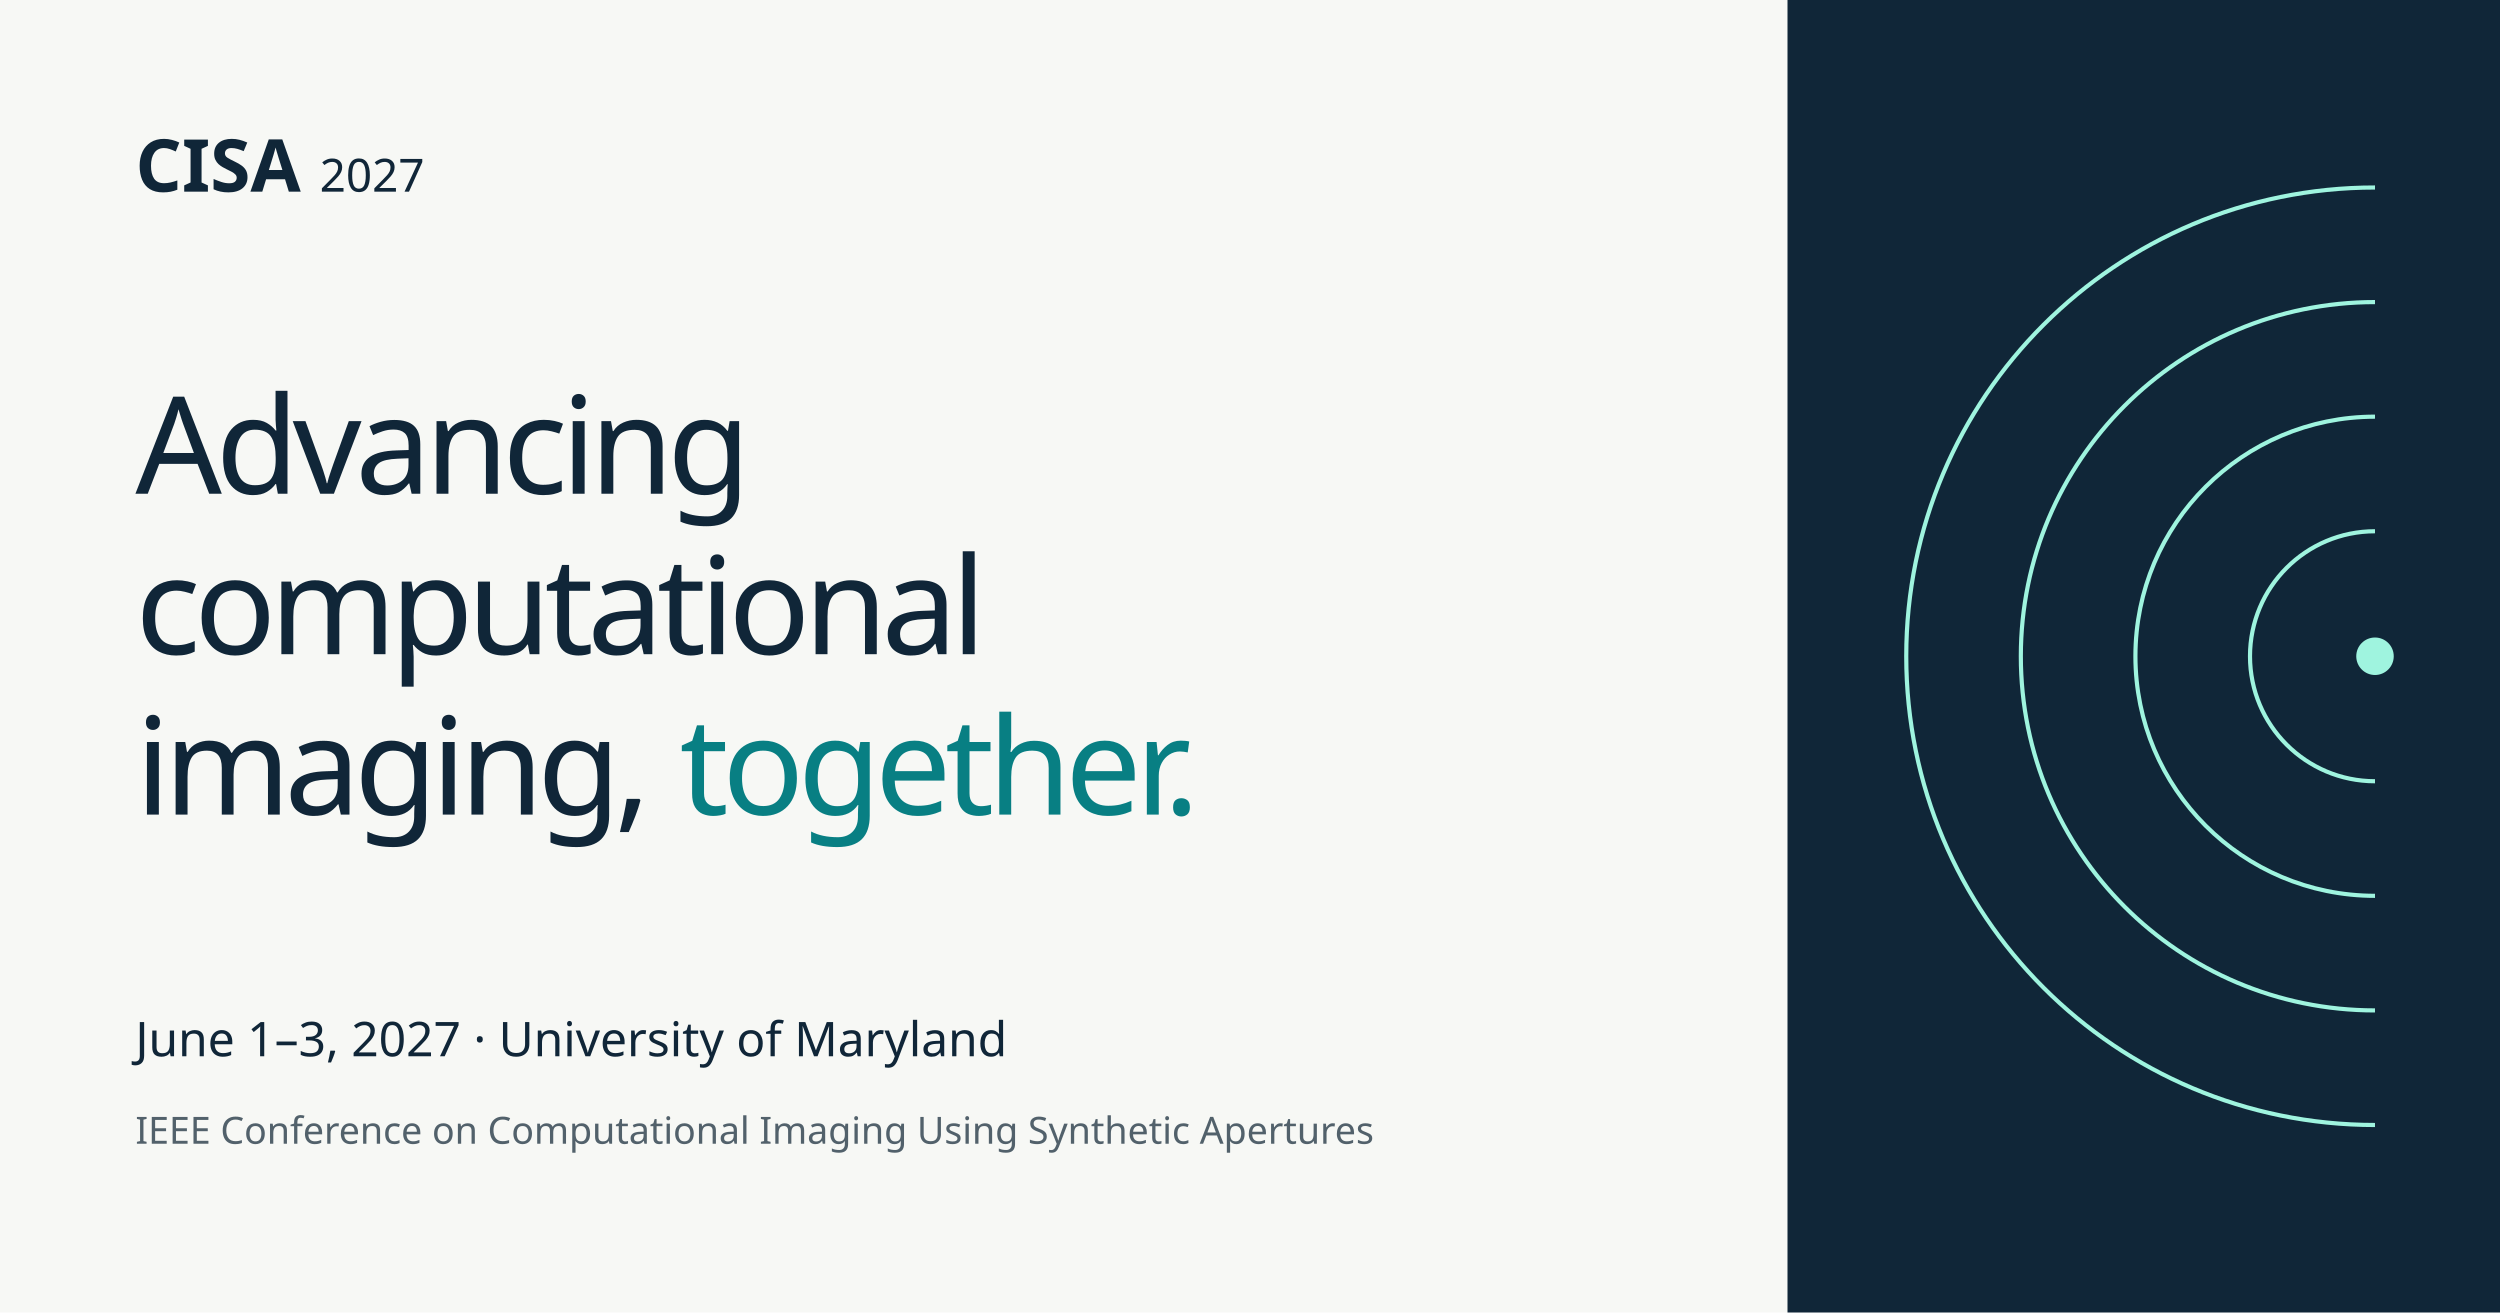
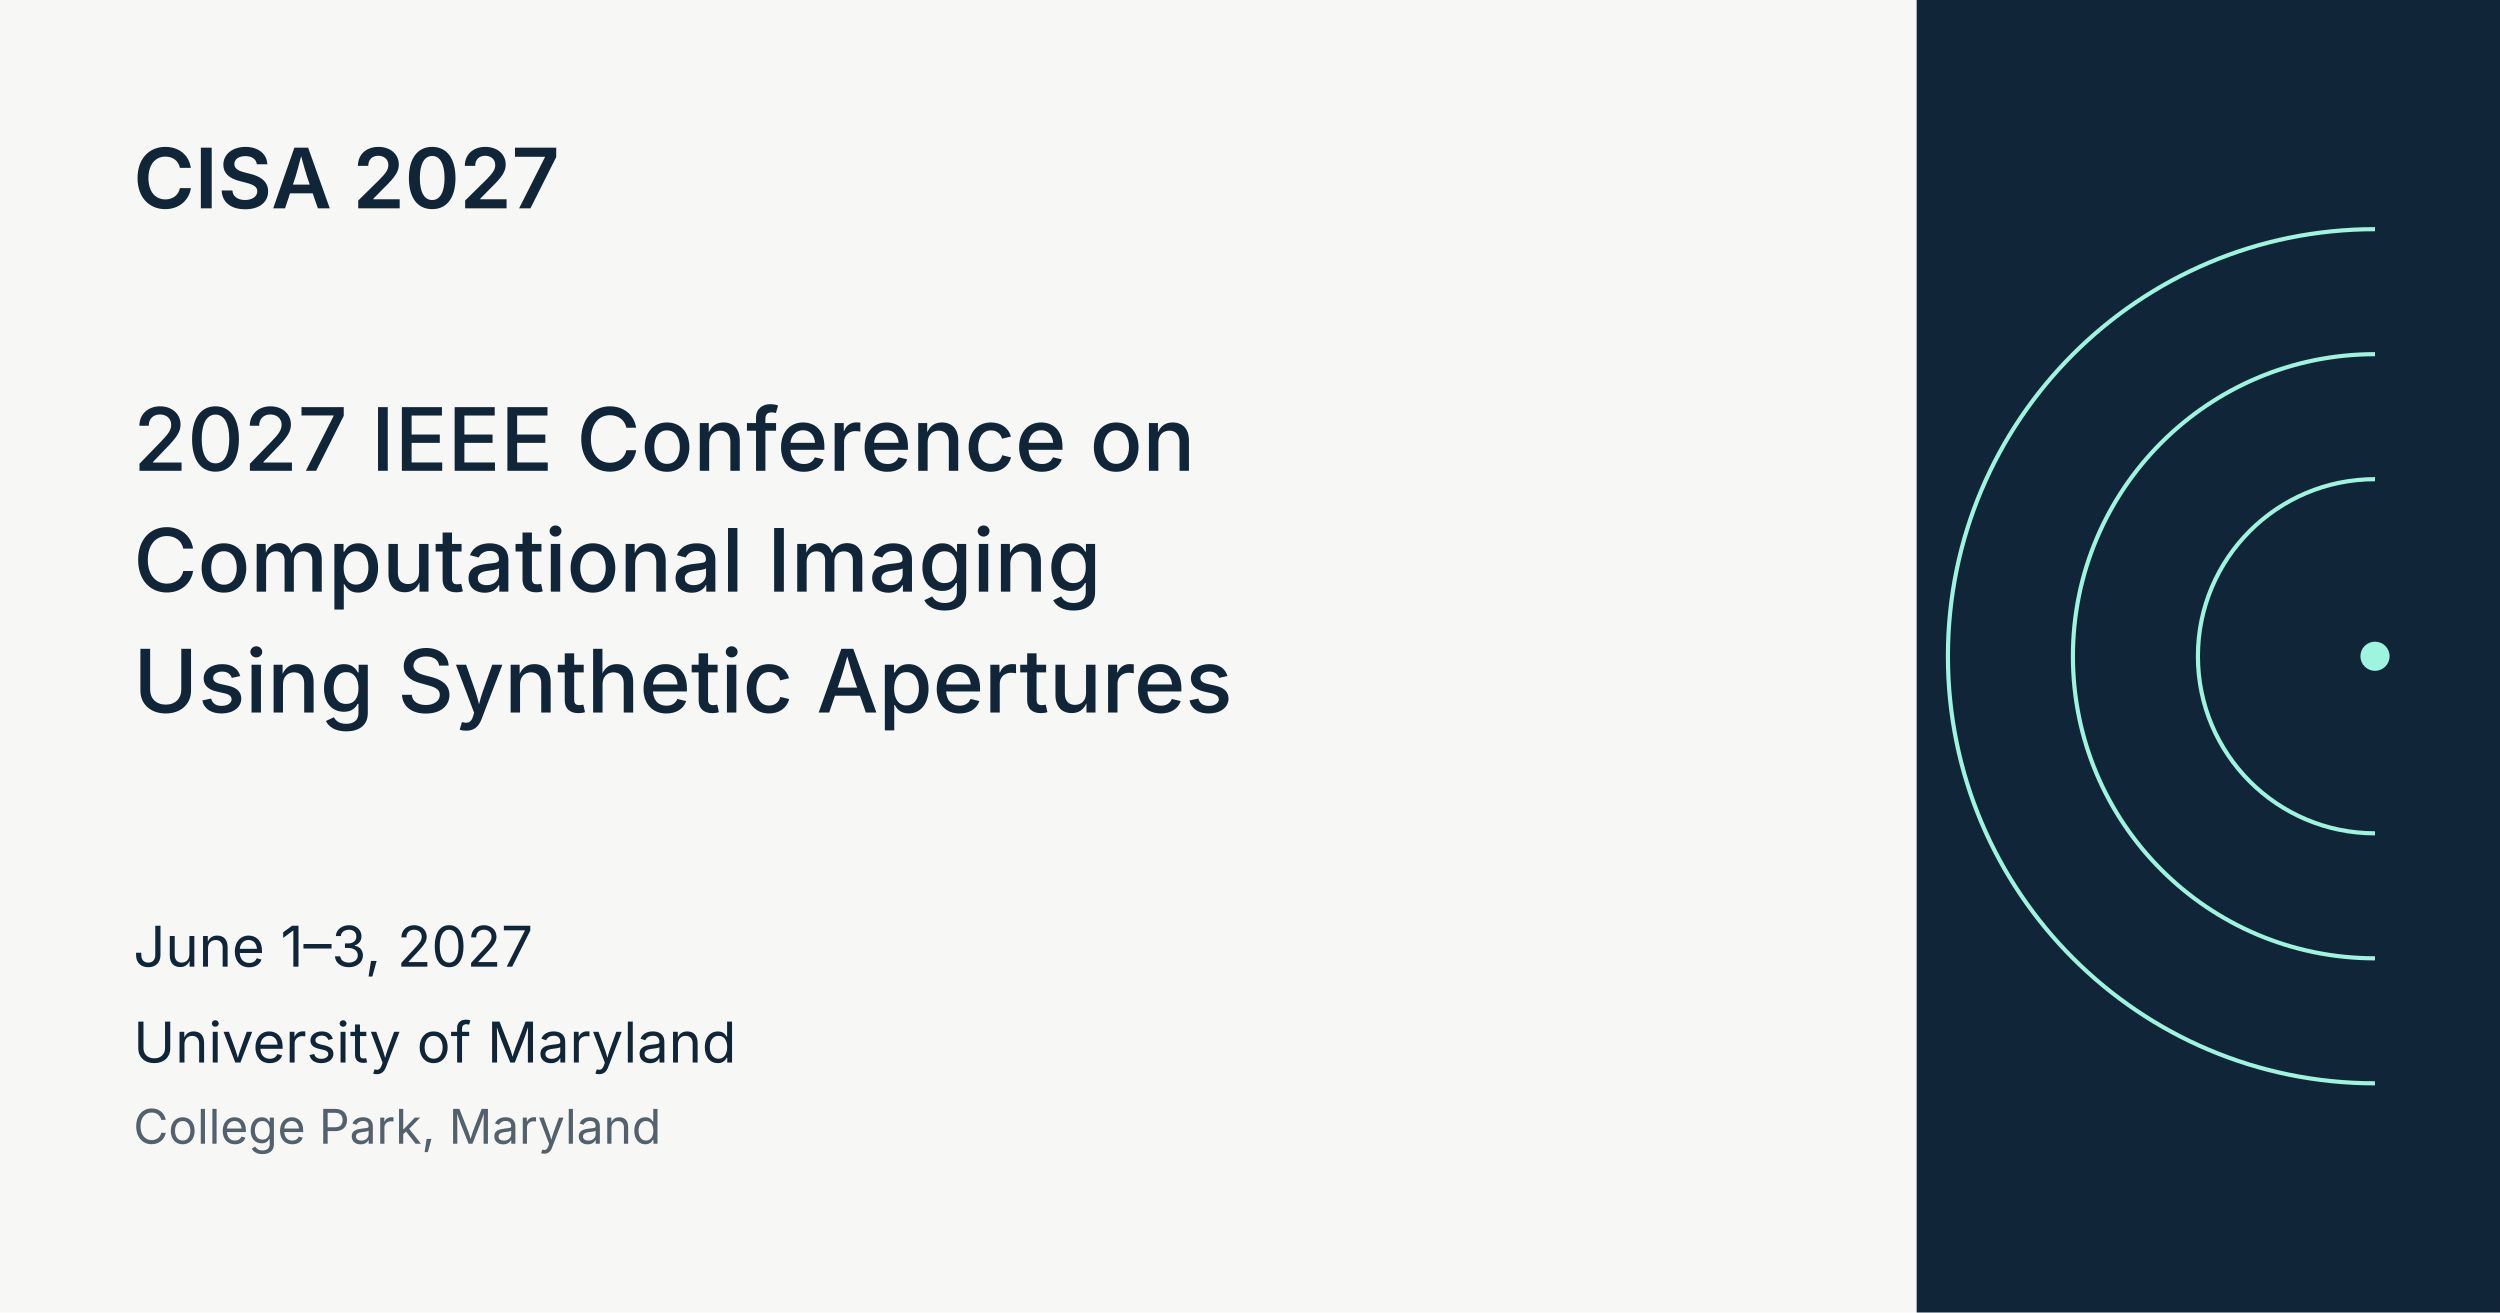
<svg xmlns="http://www.w3.org/2000/svg" width="1200" height="630" viewBox="0 0 1200 630">
  <rect width="1200" height="630" fill="#F7F8F5" />
-   <rect x="858" width="342" height="630" fill="#102638" />
-   <g fill="none" stroke="#9FF4DF">
-     <path d="M1140 90a225 225 0 0 0 0 450" stroke-width="2" />
-     <path d="M1140 145a170 170 0 0 0 0 340" stroke-width="2" />
-     <path d="M1140 200a115 115 0 0 0 0 230" stroke-width="2" />
-     <path d="M1140 255a60 60 0 0 0 0 120" stroke-width="2" />
+   <rect x="920" width="280" height="630" fill="#102638" />
+   <g fill="none" stroke="#9FF4DF" stroke-width="2">
+     <path d="M1140 110a205 205 0 0 0 0 410" />
+     <path d="M1140 170a145 145 0 0 0 0 290" />
+     <path d="M1140 230a85 85 0 0 0 0 170" />
  </g>
-   <circle cx="1140" cy="315" r="9" fill="#9FF4DF" />
-   <g font-family="sans-serif" fill="#102638">
-     <text x="65" y="92" font-size="35" font-weight="700">CISA <tspan font-size="22" font-weight="400">2027</tspan>
+   <circle cx="1140" cy="315" r="7" fill="#9FF4DF" />
+   <g font-family="Inter, sans-serif" fill="#102638">
+     <text x="64" y="100" font-size="40" font-weight="600">CISA 2027</text>
+     <text x="64" y="226" font-size="42" font-weight="500">
+       <tspan x="64">2027 IEEE Conference on</tspan>
+       <tspan x="64" dy="58">Computational Imaging</tspan>
+       <tspan x="64" dy="58">Using Synthetic Apertures</tspan>
    </text>
-     <text x="65" y="237" font-size="65" letter-spacing="-3">Advancing</text>
-     <text x="65" y="314" font-size="65" letter-spacing="-3">computational</text>
-     <text x="65" y="391" font-size="65" letter-spacing="-3">imaging, <tspan fill="#087F83">together.</tspan>
-     </text>
-     <text x="65" y="507" font-size="23">June 1–3, 2027 · University of Maryland</text>
-     <text x="65" y="549" font-size="18" fill="#52616B">IEEE Conference on Computational Imaging Using Synthetic Apertures</text>
+     <text x="64" y="464" font-size="27">June 1–3, 2027</text>
+     <text x="64" y="510" font-size="27">University of Maryland</text>
+     <text x="64" y="549" font-size="23" fill="#52616B">College Park, Maryland</text>
  </g>
</svg>
